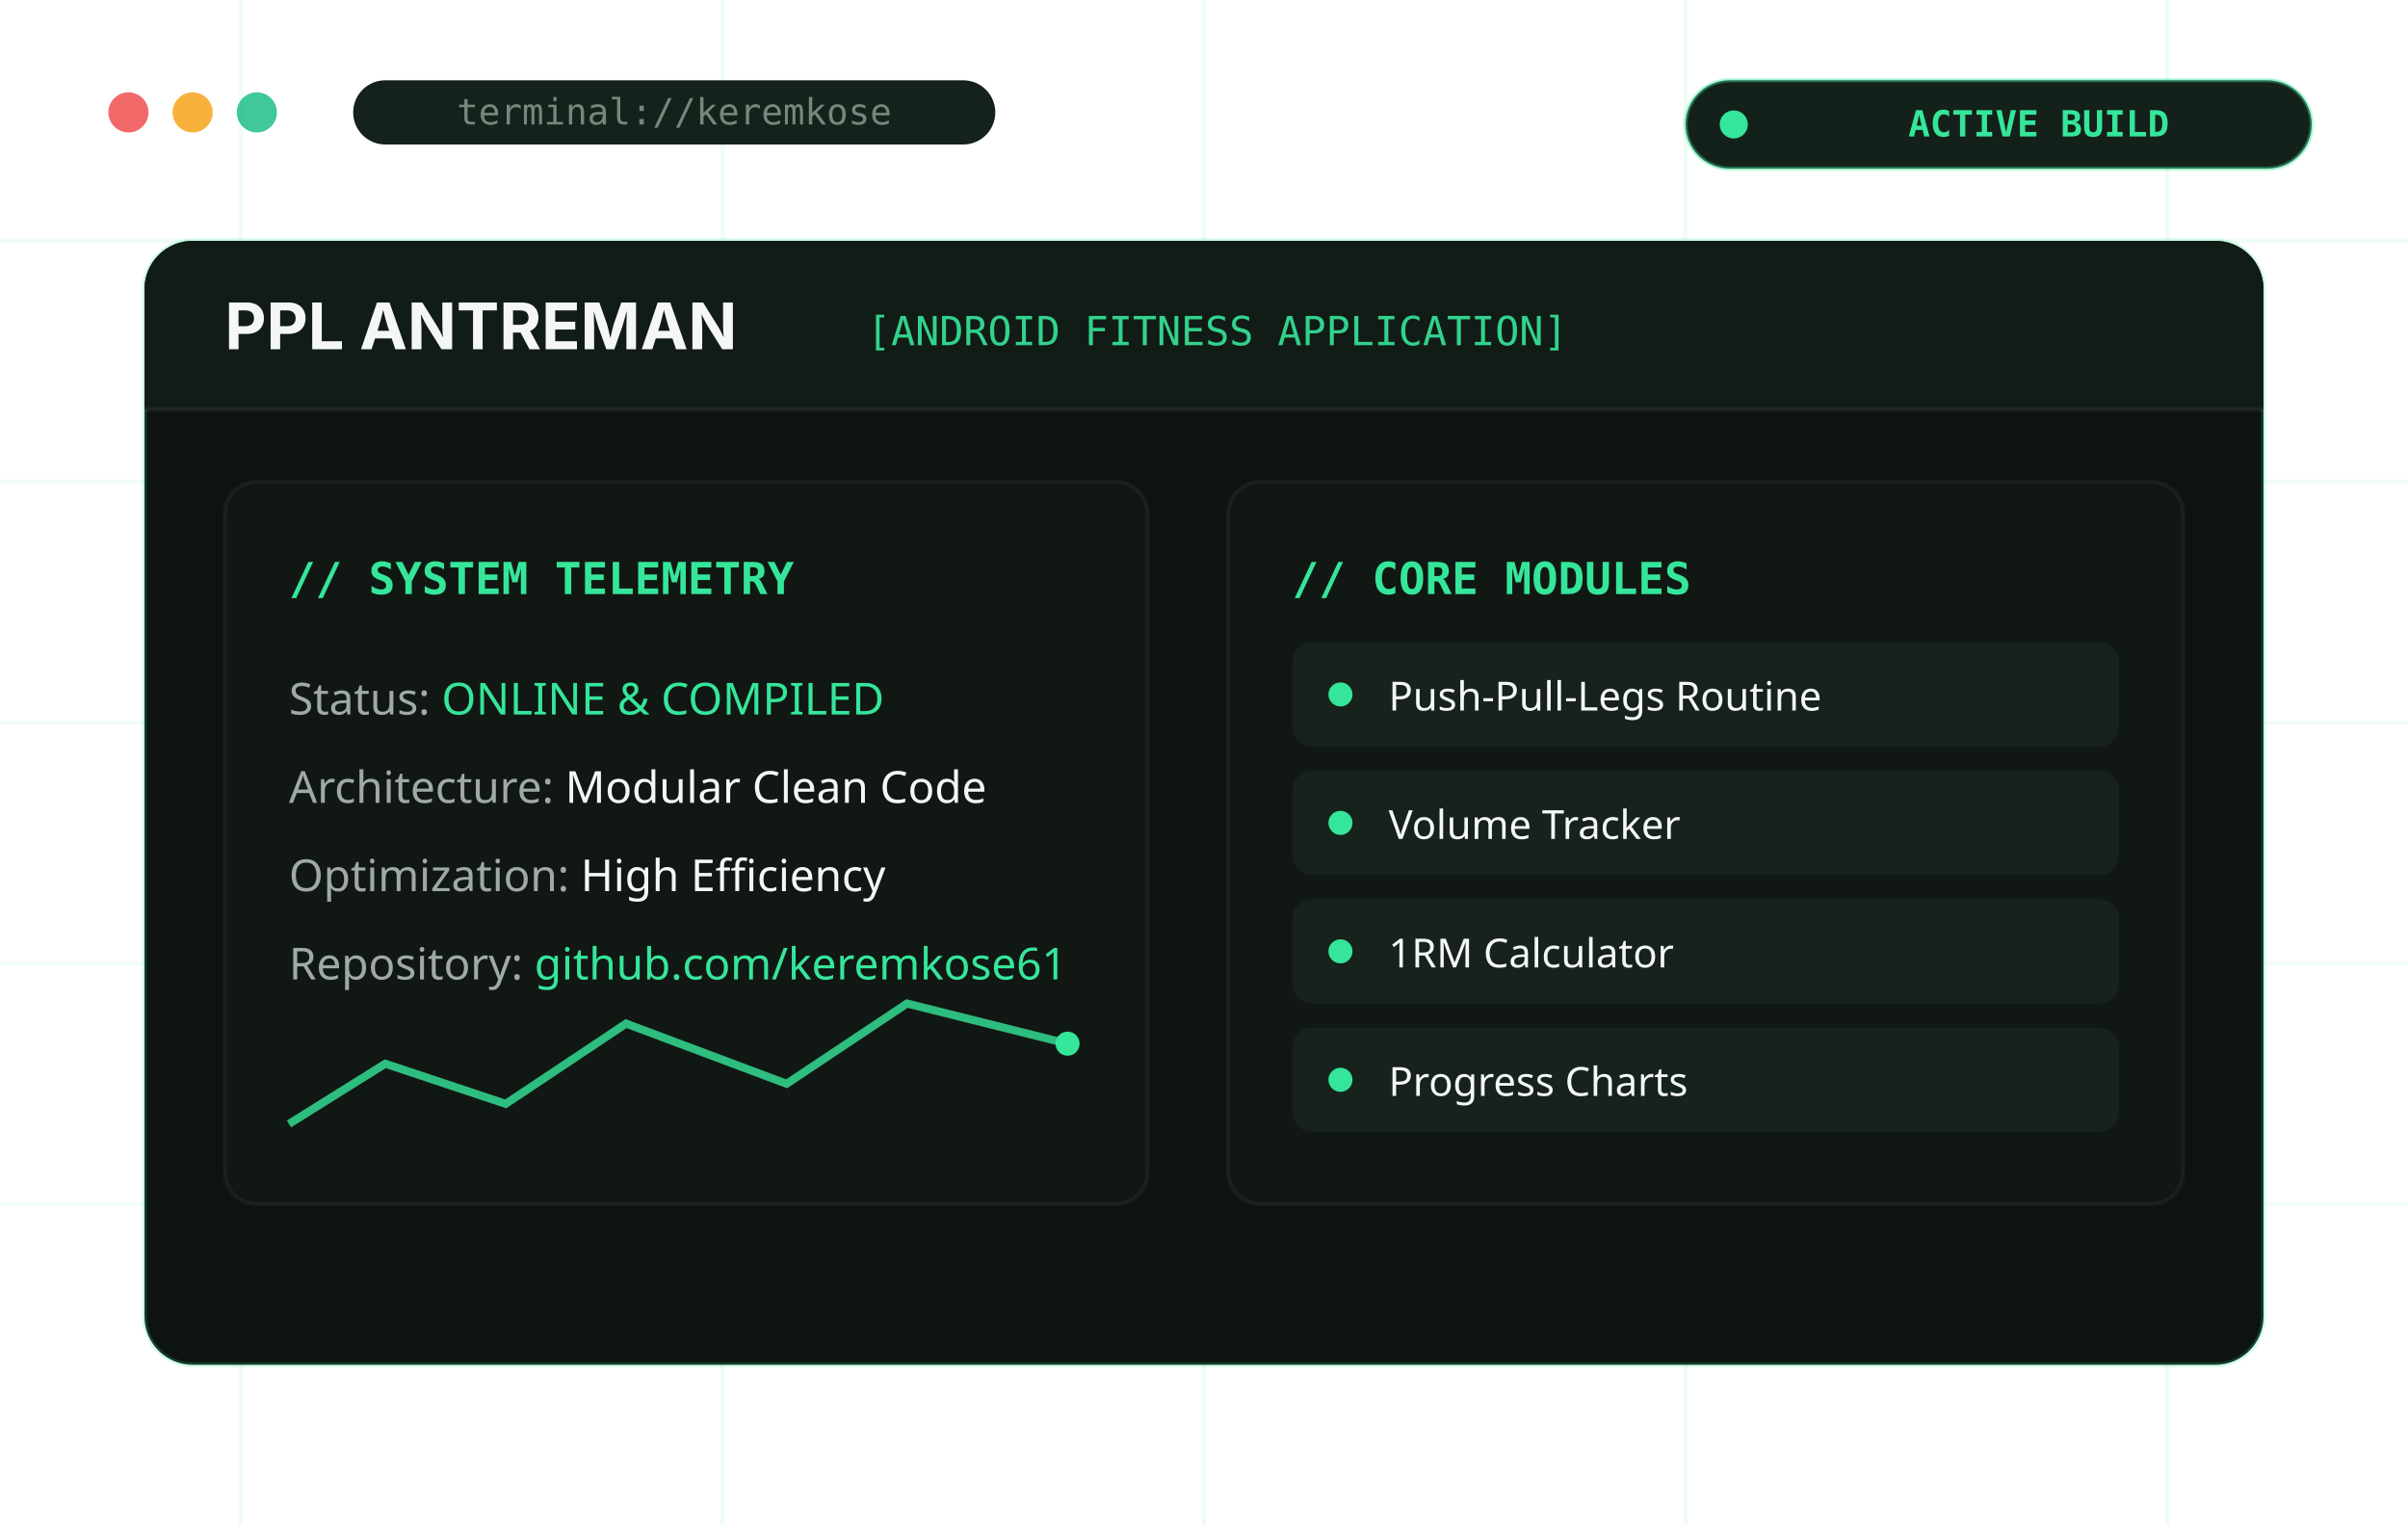
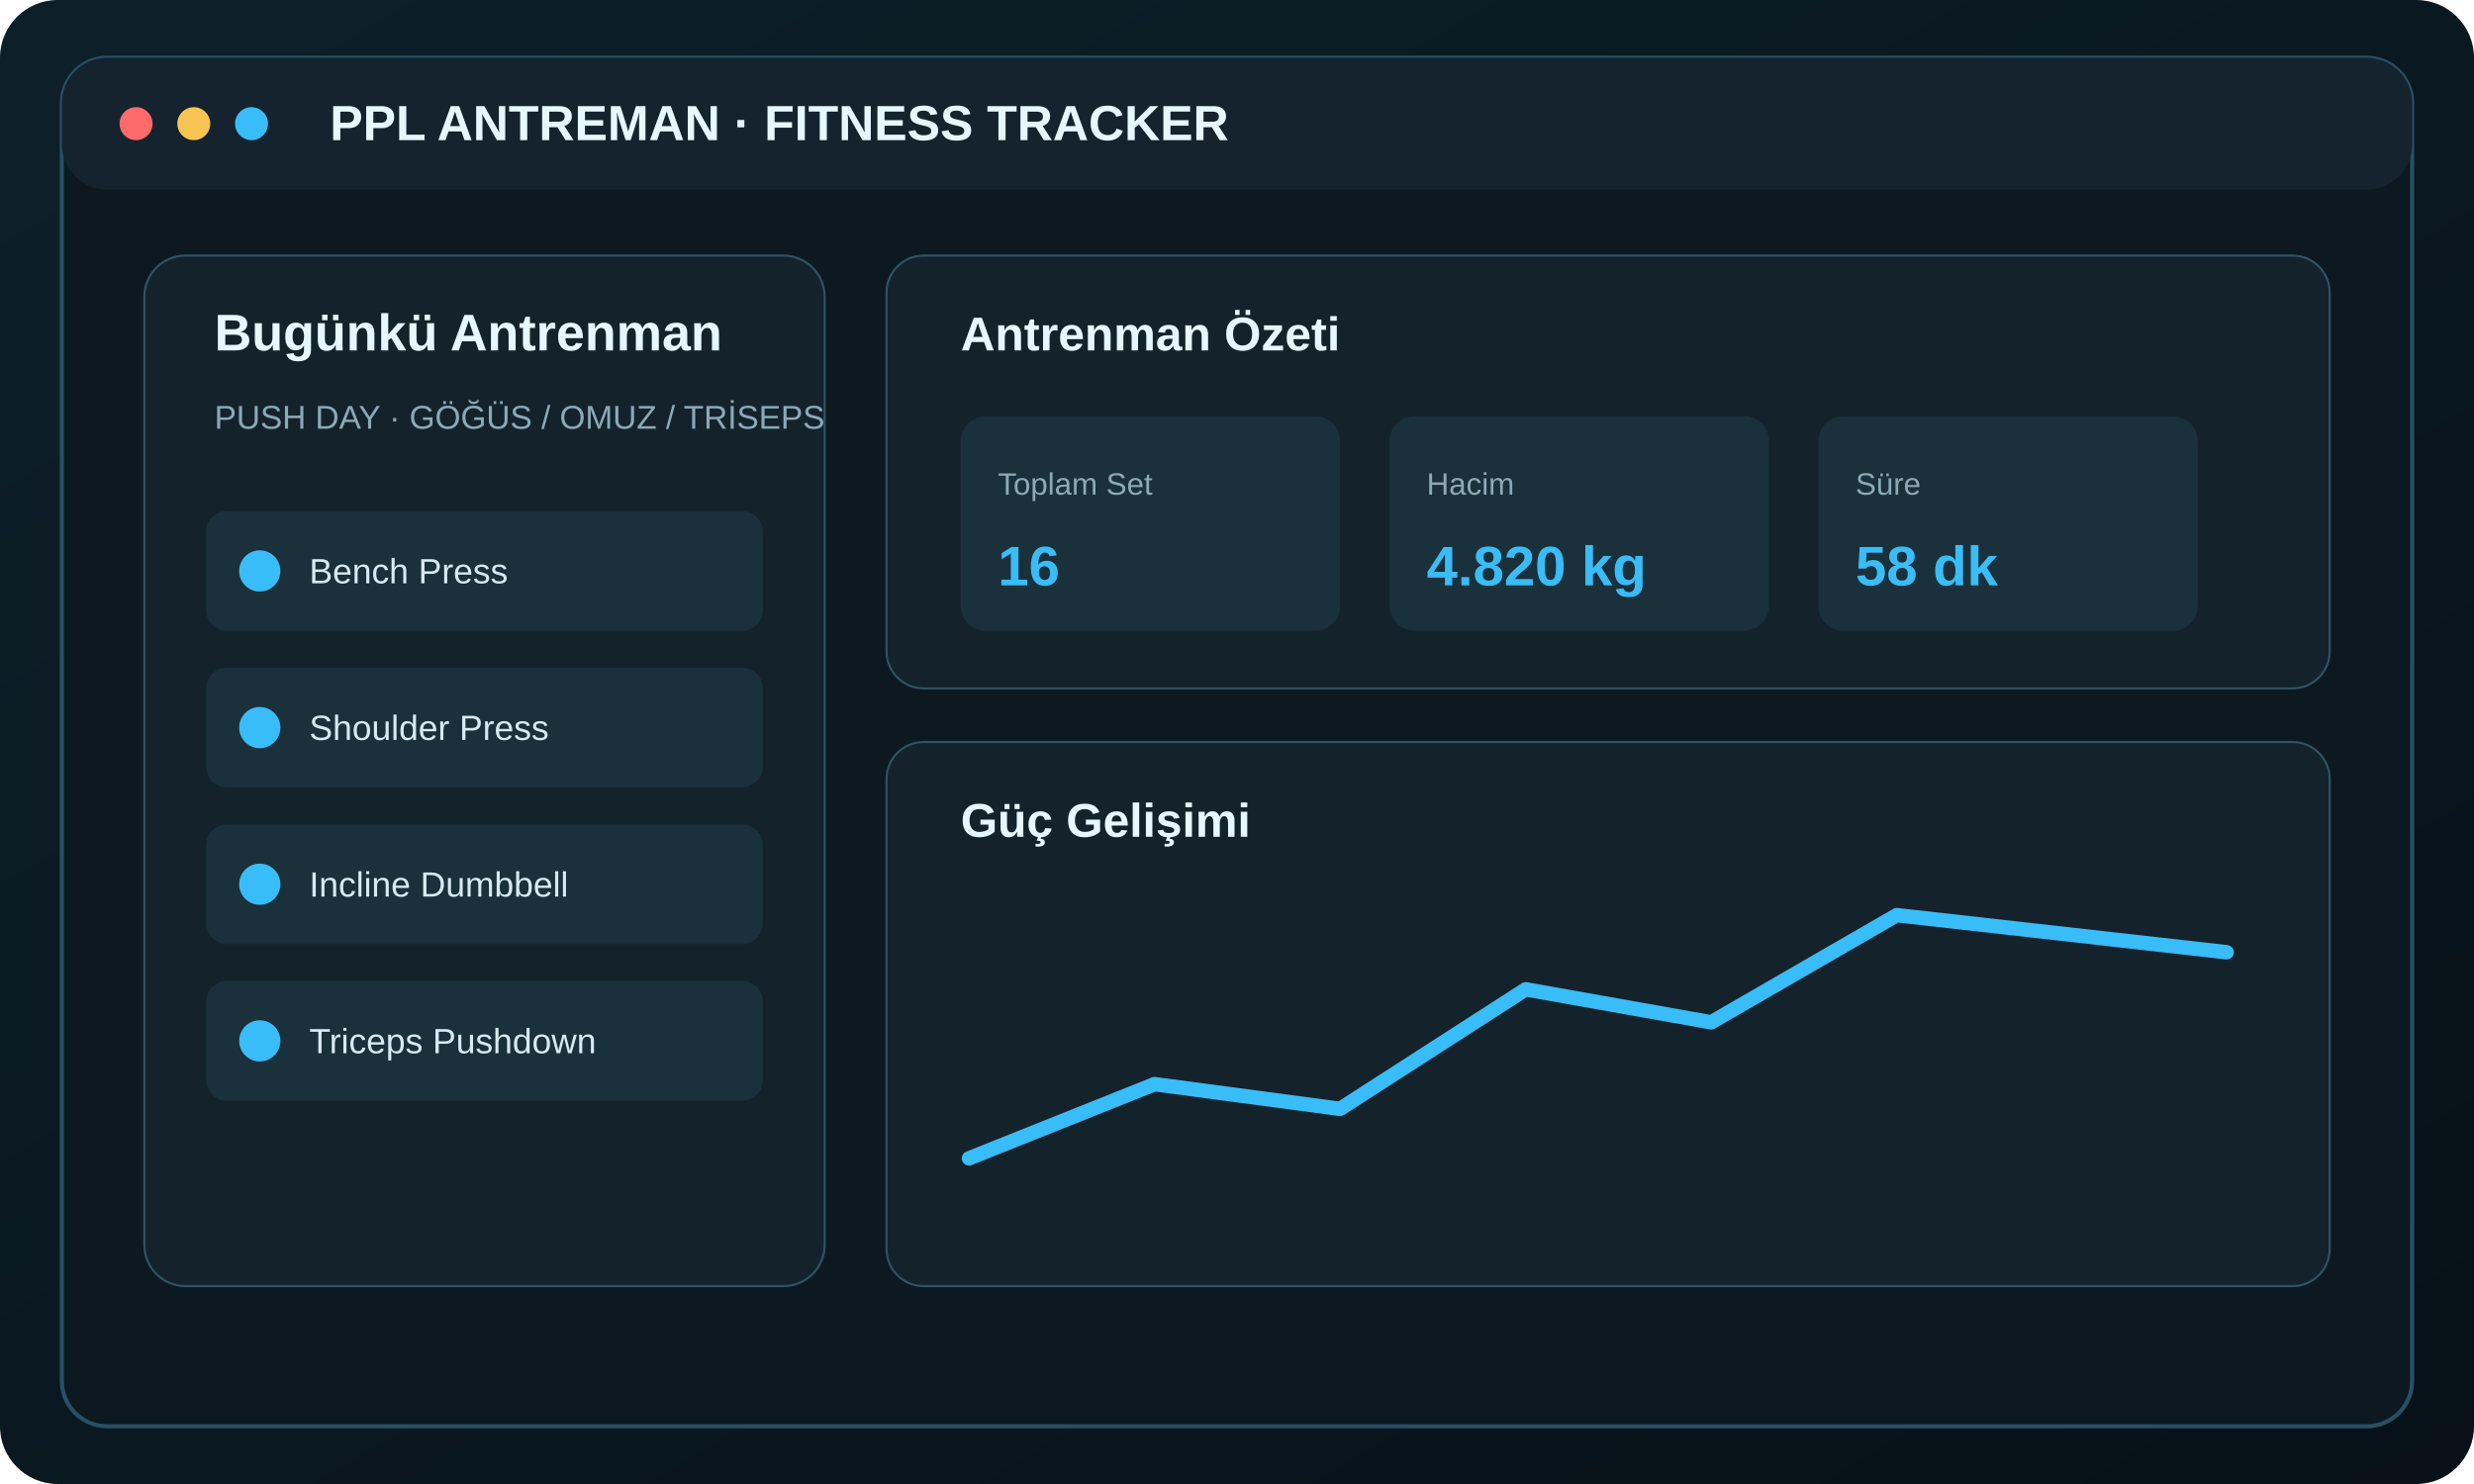
- <svg xmlns="http://www.w3.org/2000/svg" viewBox="0 0 600 380" fill="none">
+ <svg xmlns="http://www.w3.org/2000/svg" width="1200" height="720" viewBox="0 0 1200 720">
  <defs>
-     <linearGradient id="bg_PPL ANTREMAN" x1="0" y1="0" x2="600" y2="380" gradientUnits="userSpaceOnUse">
-       <stop stop-color="#121A15" />
-       <stop offset="0.6" stop-color="#0E1411" />
-       <stop offset="1" stop-color="#080B0A" />
+     <linearGradient id="b" x2="1" y2="1">
+       <stop stop-color="#0d202a" />
+       <stop offset="1" stop-color="#071117" />
    </linearGradient>
-     <linearGradient id="line_PPL ANTREMAN" x1="0" y1="0" x2="600" y2="0" gradientUnits="userSpaceOnUse">
-       <stop stop-color="#35E69A" stop-opacity="0.8" />
-       <stop offset="1" stop-color="#F39C12" stop-opacity="0.2" />
-     </linearGradient>
-     <radialGradient id="glow_PPL ANTREMAN" cx="80%" cy="20%" r="60%">
-       <stop offset="0%" stop-color="#35E69A" stop-opacity="0.18" />
-       <stop offset="100%" stop-color="#35E69A" stop-opacity="0" />
-     </radialGradient>
-     <filter id="shadow_PPL ANTREMAN">
-       <feDropShadow dx="0" dy="4" stdDeviation="8" flood-color="#35E69A" flood-opacity="0.2" />
-     </filter>
  </defs>
-   <rect width="600" height="380" rx="16" fill="url(#bg_PPL ANTREMAN)" />
-   <rect width="600" height="380" rx="16" fill="url(#glow_PPL ANTREMAN)" />
-   <rect width="600" height="380" rx="16" stroke="rgba(255,255,255,0.06)" stroke-width="1.5" />
-   <rect x="0" y="0" width="600" height="3" fill="url(#line_PPL ANTREMAN)" />
-   <g opacity="0.08" stroke="#35E69A" stroke-width="1">
-     <line x1="0" y1="60" x2="600" y2="60" />
-     <line x1="0" y1="120" x2="600" y2="120" />
-     <line x1="0" y1="180" x2="600" y2="180" />
-     <line x1="0" y1="240" x2="600" y2="240" />
-     <line x1="0" y1="300" x2="600" y2="300" />
-     <line x1="60" y1="0" x2="60" y2="380" />
-     <line x1="180" y1="0" x2="180" y2="380" />
-     <line x1="300" y1="0" x2="300" y2="380" />
-     <line x1="420" y1="0" x2="420" y2="380" />
-     <line x1="540" y1="0" x2="540" y2="380" />
-   </g>
-   <g transform="translate(24, 20)">
-     <circle cx="8" cy="8" r="5" fill="#EF4444" opacity="0.8" />
-     <circle cx="24" cy="8" r="5" fill="#F59E0B" opacity="0.8" />
-     <circle cx="40" cy="8" r="5" fill="#10B981" opacity="0.8" />
-     <rect x="64" y="0" width="160" height="16" rx="8" fill="#15211B" />
-     <text x="144" y="11" fill="#75887E" font-family="'JetBrains Mono', monospace" font-size="9" text-anchor="middle">terminal://keremkose</text>
-   </g>
-   <g transform="translate(420, 20)">
-     <rect width="156" height="22" rx="11" fill="#14211A" stroke="#35E69A" stroke-width="1" stroke-opacity="0.4" />
-     <circle cx="12" cy="11" r="3.5" fill="#35E69A" />
-     <text x="88" y="14" fill="#35E69A" font-family="'JetBrains Mono', monospace" font-size="9" font-weight="bold" text-anchor="middle">ACTIVE BUILD</text>
-   </g>
-   <g transform="translate(36, 60)">
-     <rect width="528" height="280" rx="12" fill="#0D1310" stroke="rgba(53, 230, 154, 0.2)" stroke-width="1.2" />
-     <rect x="0" y="0" width="528" height="42" rx="12" fill="#121C16" />
-     <rect x="0" y="30" width="528" height="12" fill="#121C16" />
-     <line x1="0" y1="42" x2="528" y2="42" stroke="rgba(255,255,255,0.06)" />
-     <text x="20" y="27" fill="#F5F7F6" font-family="system-ui, -apple-system, sans-serif" font-size="16" font-weight="700">PPL ANTREMAN</text>
-     <text x="180" y="26" fill="#35E69A" font-family="'JetBrains Mono', monospace" font-size="10" opacity="0.9">[ANDROID FITNESS APPLICATION]</text>
-     <g transform="translate(20, 60)">
-       <rect width="230" height="180" rx="8" fill="#111814" stroke="rgba(255,255,255,0.05)" />
-       <text x="16" y="28" fill="#35E69A" font-family="'JetBrains Mono', monospace" font-size="11" font-weight="bold">// SYSTEM TELEMETRY</text>
-       <g transform="translate(16, 44)">
-         <text x="0" y="14" fill="#A0AAA4" font-family="system-ui, sans-serif" font-size="11">Status: <tspan fill="#35E69A">ONLINE &amp; COMPILED</tspan>
-         </text>
-         <text x="0" y="36" fill="#A0AAA4" font-family="system-ui, sans-serif" font-size="11">Architecture: <tspan fill="#F5F7F6">Modular Clean Code</tspan>
-         </text>
-         <text x="0" y="58" fill="#A0AAA4" font-family="system-ui, sans-serif" font-size="11">Optimization: <tspan fill="#F5F7F6">High Efficiency</tspan>
-         </text>
-         <text x="0" y="80" fill="#A0AAA4" font-family="system-ui, sans-serif" font-size="11">Repository: <tspan fill="#35E69A">github.com/keremkose61</tspan>
-         </text>
-       </g>
-       <path d="M16 160 L40 145 L70 155 L100 135 L140 150 L170 130 L210 140" stroke="#35E69A" stroke-width="2" fill="none" opacity="0.8" />
-       <circle cx="210" cy="140" r="3" fill="#35E69A" />
-       <g transform="translate(250, 0)">
-         <rect width="238" height="180" rx="8" fill="#111814" stroke="rgba(255,255,255,0.05)" />
-         <text x="16" y="28" fill="#35E69A" font-family="'JetBrains Mono', monospace" font-size="11" font-weight="bold">// CORE MODULES</text>
-         <g transform="translate(16, 40)">
-           <rect x="0" y="0" width="206" height="26" rx="5" fill="#16221B" />
-           <circle cx="12" cy="13" r="3" fill="#35E69A" />
-           <text x="24" y="17" fill="#F5F7F6" font-family="system-ui, sans-serif" font-size="10">Push-Pull-Legs Routine</text>
-           <rect x="0" y="32" width="206" height="26" rx="5" fill="#16221B" />
-           <circle cx="12" cy="45" r="3" fill="#35E69A" />
-           <text x="24" y="49" fill="#F5F7F6" font-family="system-ui, sans-serif" font-size="10">Volume Tracker</text>
-           <rect x="0" y="64" width="206" height="26" rx="5" fill="#16221B" />
-           <circle cx="12" cy="77" r="3" fill="#35E69A" />
-           <text x="24" y="81" fill="#F5F7F6" font-family="system-ui, sans-serif" font-size="10">1RM Calculator</text>
-           <rect x="0" y="96" width="206" height="26" rx="5" fill="#16221B" />
-           <circle cx="12" cy="109" r="3" fill="#35E69A" />
-           <text x="24" y="113" fill="#F5F7F6" font-family="system-ui, sans-serif" font-size="10">Progress Charts</text>
-         </g>
-       </g>
-     </g>
-   </g>
+   <rect width="1200" height="720" rx="28" fill="url(#b)" />
+   <rect x="30" y="28" width="1140" height="664" rx="22" fill="#0d1920" stroke="#285064" stroke-width="2" />
+   <rect x="30" y="28" width="1140" height="64" rx="22" fill="#14232d" />
+   <circle cx="66" cy="60" r="8" fill="#ff6b6b" />
+   <circle cx="94" cy="60" r="8" fill="#f6c453" />
+   <circle cx="122" cy="60" r="8" fill="#38bdf8" />
+   <text x="160" y="68" fill="#e7f7ff" font-size="24" font-family="Arial" font-weight="bold">PPL ANTREMAN · FITNESS TRACKER</text>
+   <rect x="70" y="124" width="330" height="500" rx="20" fill="#14232b" stroke="#315362" />
+   <text x="104" y="170" fill="#e7f7ff" font-size="25" font-family="Arial" font-weight="bold">Bugünkü Antrenman</text>
+   <text x="104" y="208" fill="#8ca9b7" font-size="16" font-family="Arial">PUSH DAY · GÖĞÜS / OMUZ / TRİSEPS</text>
+   <rect x="100" y="248" width="270" height="58" rx="10" fill="#1a303a" />
+   <circle cx="126" cy="277" r="10" fill="#38bdf8" />
+   <text x="150" y="283" fill="#d7eaf2" font-size="17" font-family="Arial">Bench Press</text>
+   <rect x="100" y="324" width="270" height="58" rx="10" fill="#1a303a" />
+   <circle cx="126" cy="353" r="10" fill="#38bdf8" />
+   <text x="150" y="359" fill="#d7eaf2" font-size="17" font-family="Arial">Shoulder Press</text>
+   <rect x="100" y="400" width="270" height="58" rx="10" fill="#1a303a" />
+   <circle cx="126" cy="429" r="10" fill="#38bdf8" />
+   <text x="150" y="435" fill="#d7eaf2" font-size="17" font-family="Arial">Incline Dumbbell</text>
+   <rect x="100" y="476" width="270" height="58" rx="10" fill="#1a303a" />
+   <circle cx="126" cy="505" r="10" fill="#38bdf8" />
+   <text x="150" y="511" fill="#d7eaf2" font-size="17" font-family="Arial">Triceps Pushdown</text>
+   <rect x="430" y="124" width="700" height="210" rx="18" fill="#14232b" stroke="#315362" />
+   <text x="466" y="170" fill="#e7f7ff" font-size="23" font-family="Arial" font-weight="bold">Antrenman Özeti</text>
+   <rect x="466" y="202" width="184" height="104" rx="12" fill="#1a303a" />
+   <text x="484" y="240" fill="#8ca9b7" font-size="15" font-family="Arial">Toplam Set</text>
+   <text x="484" y="284" fill="#38bdf8" font-size="27" font-weight="bold" font-family="Arial">16</text>
+   <rect x="674" y="202" width="184" height="104" rx="12" fill="#1a303a" />
+   <text x="692" y="240" fill="#8ca9b7" font-size="15" font-family="Arial">Hacim</text>
+   <text x="692" y="284" fill="#38bdf8" font-size="27" font-weight="bold" font-family="Arial">4.820 kg</text>
+   <rect x="882" y="202" width="184" height="104" rx="12" fill="#1a303a" />
+   <text x="900" y="240" fill="#8ca9b7" font-size="15" font-family="Arial">Süre</text>
+   <text x="900" y="284" fill="#38bdf8" font-size="27" font-weight="bold" font-family="Arial">58 dk</text>
+   <rect x="430" y="360" width="700" height="264" rx="18" fill="#14232b" stroke="#315362" />
+   <text x="466" y="406" fill="#e7f7ff" font-size="23" font-family="Arial" font-weight="bold">Güç Gelişimi</text>
+   <path d="M470 562 L560 526 L650 538 L740 480 L830 496 L920 444 L1080 462" fill="none" stroke="#38bdf8" stroke-width="7" stroke-linecap="round" stroke-linejoin="round" />
</svg>
